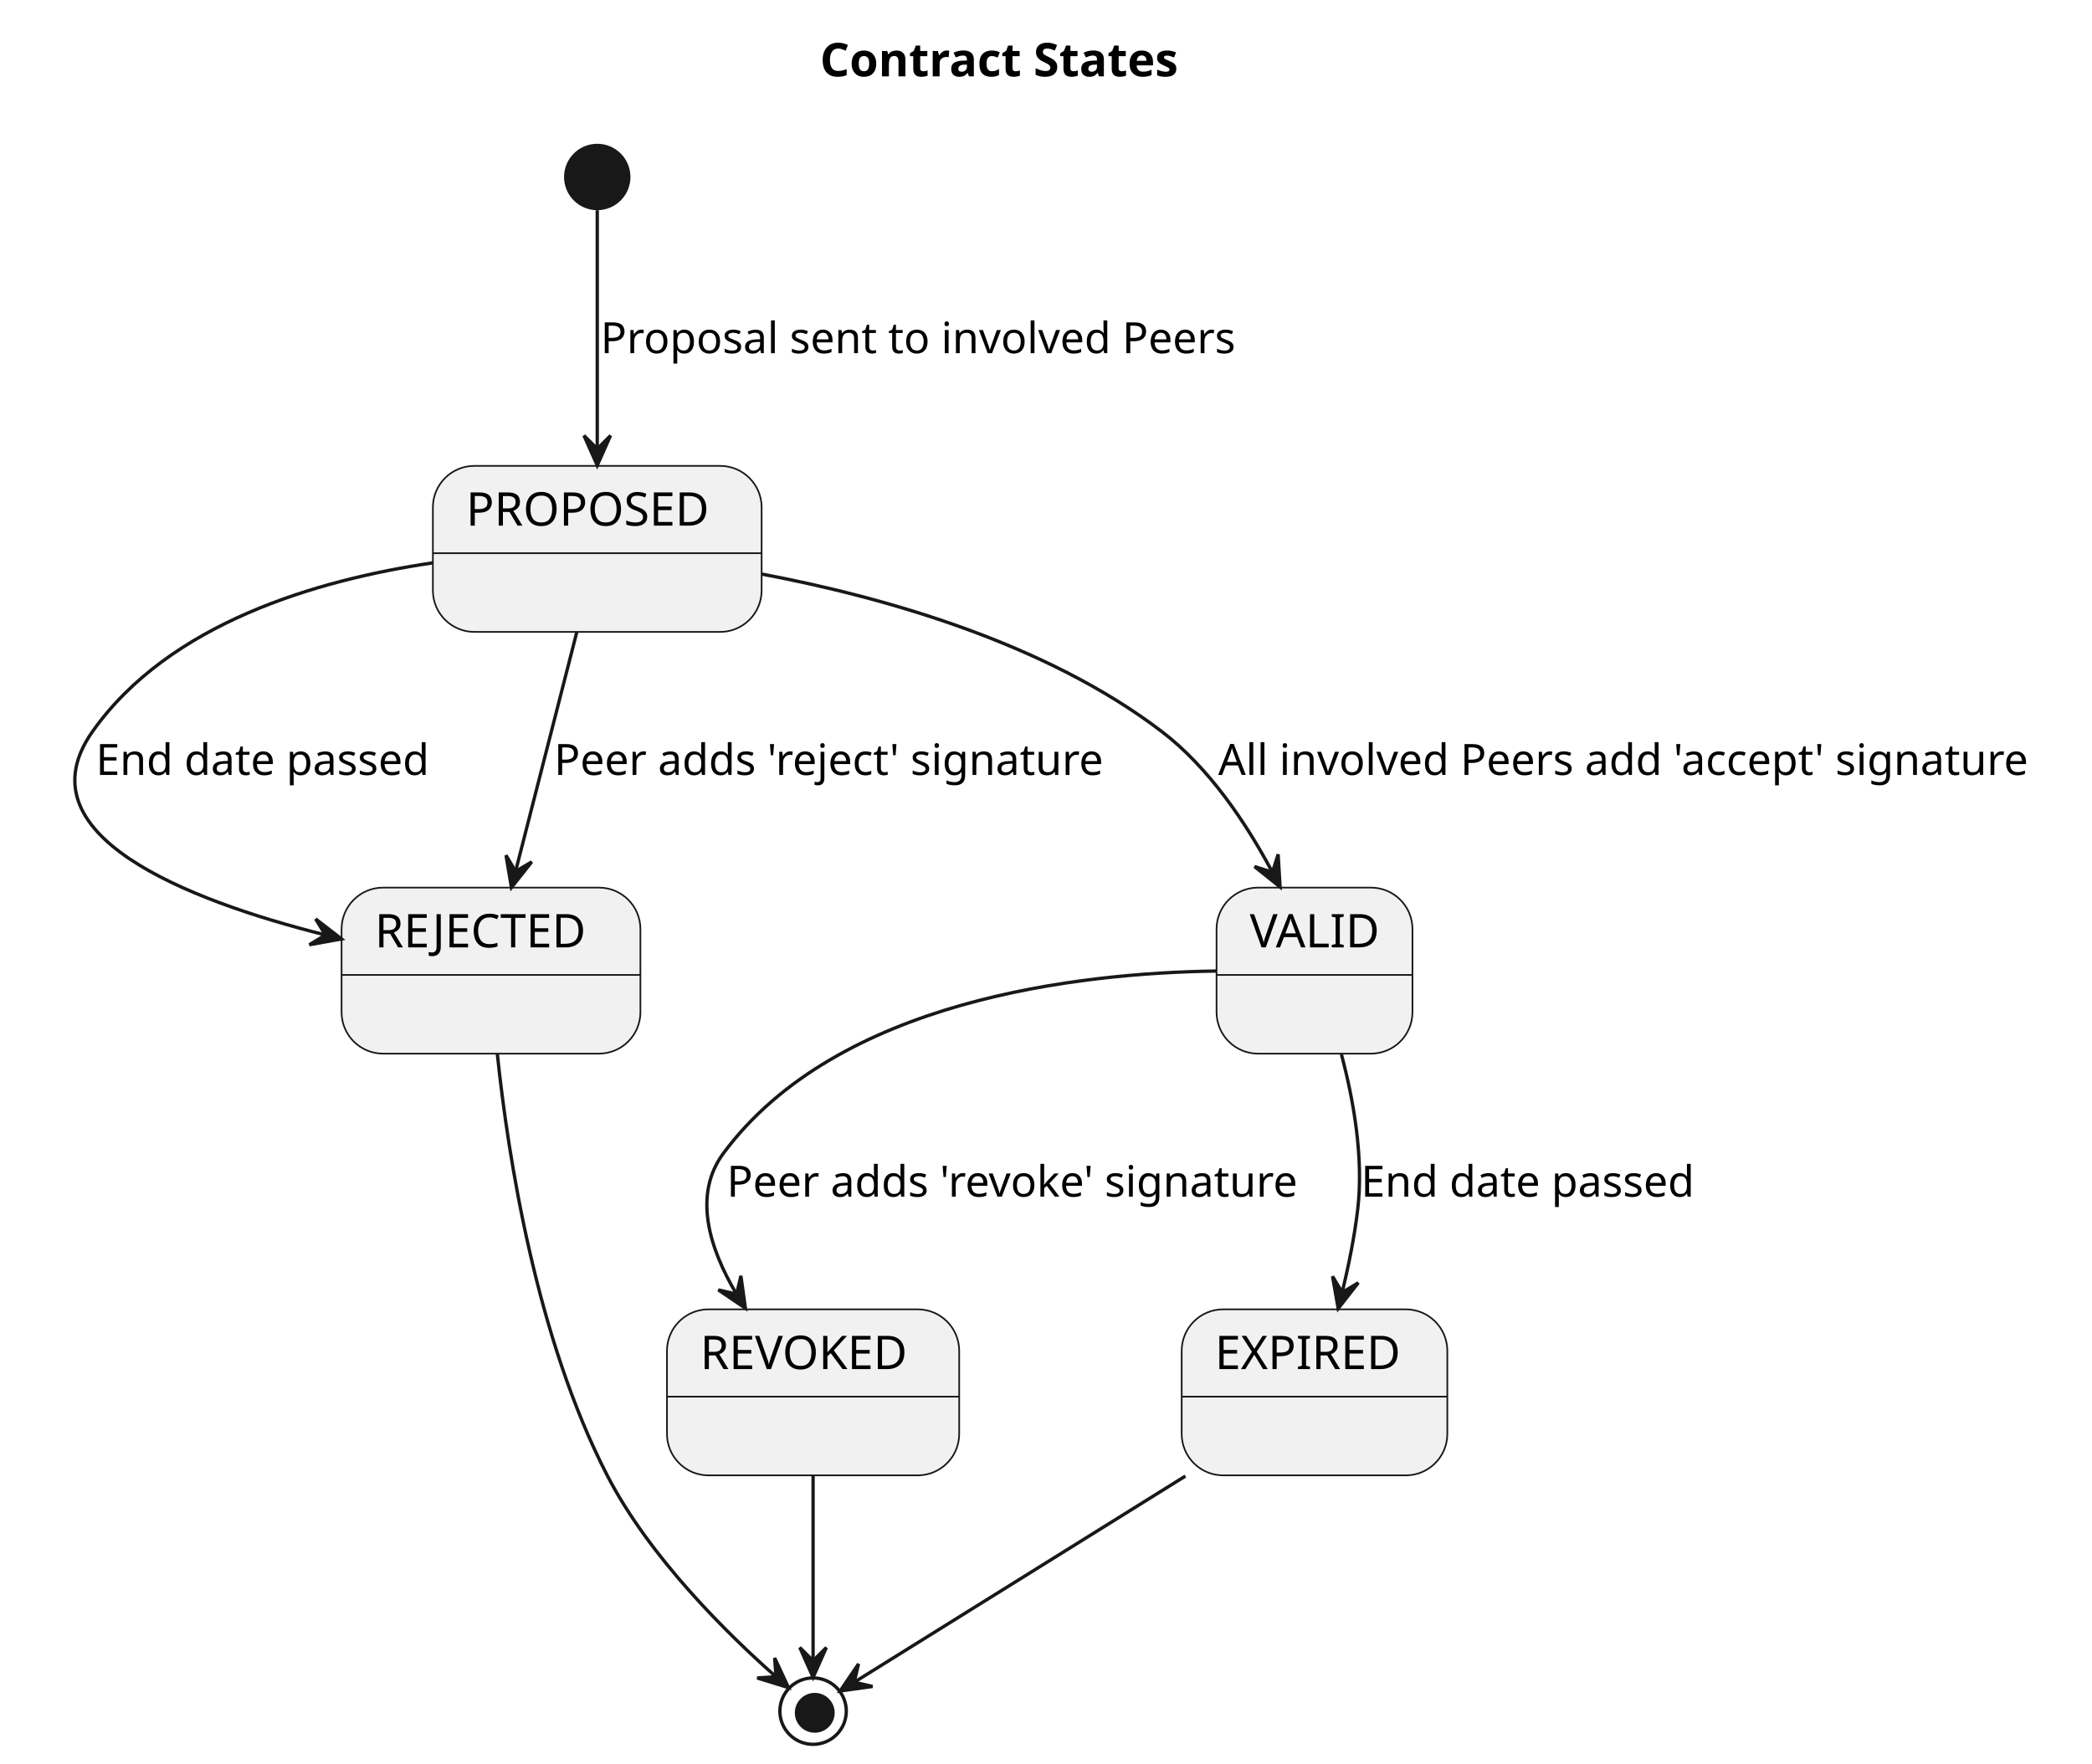
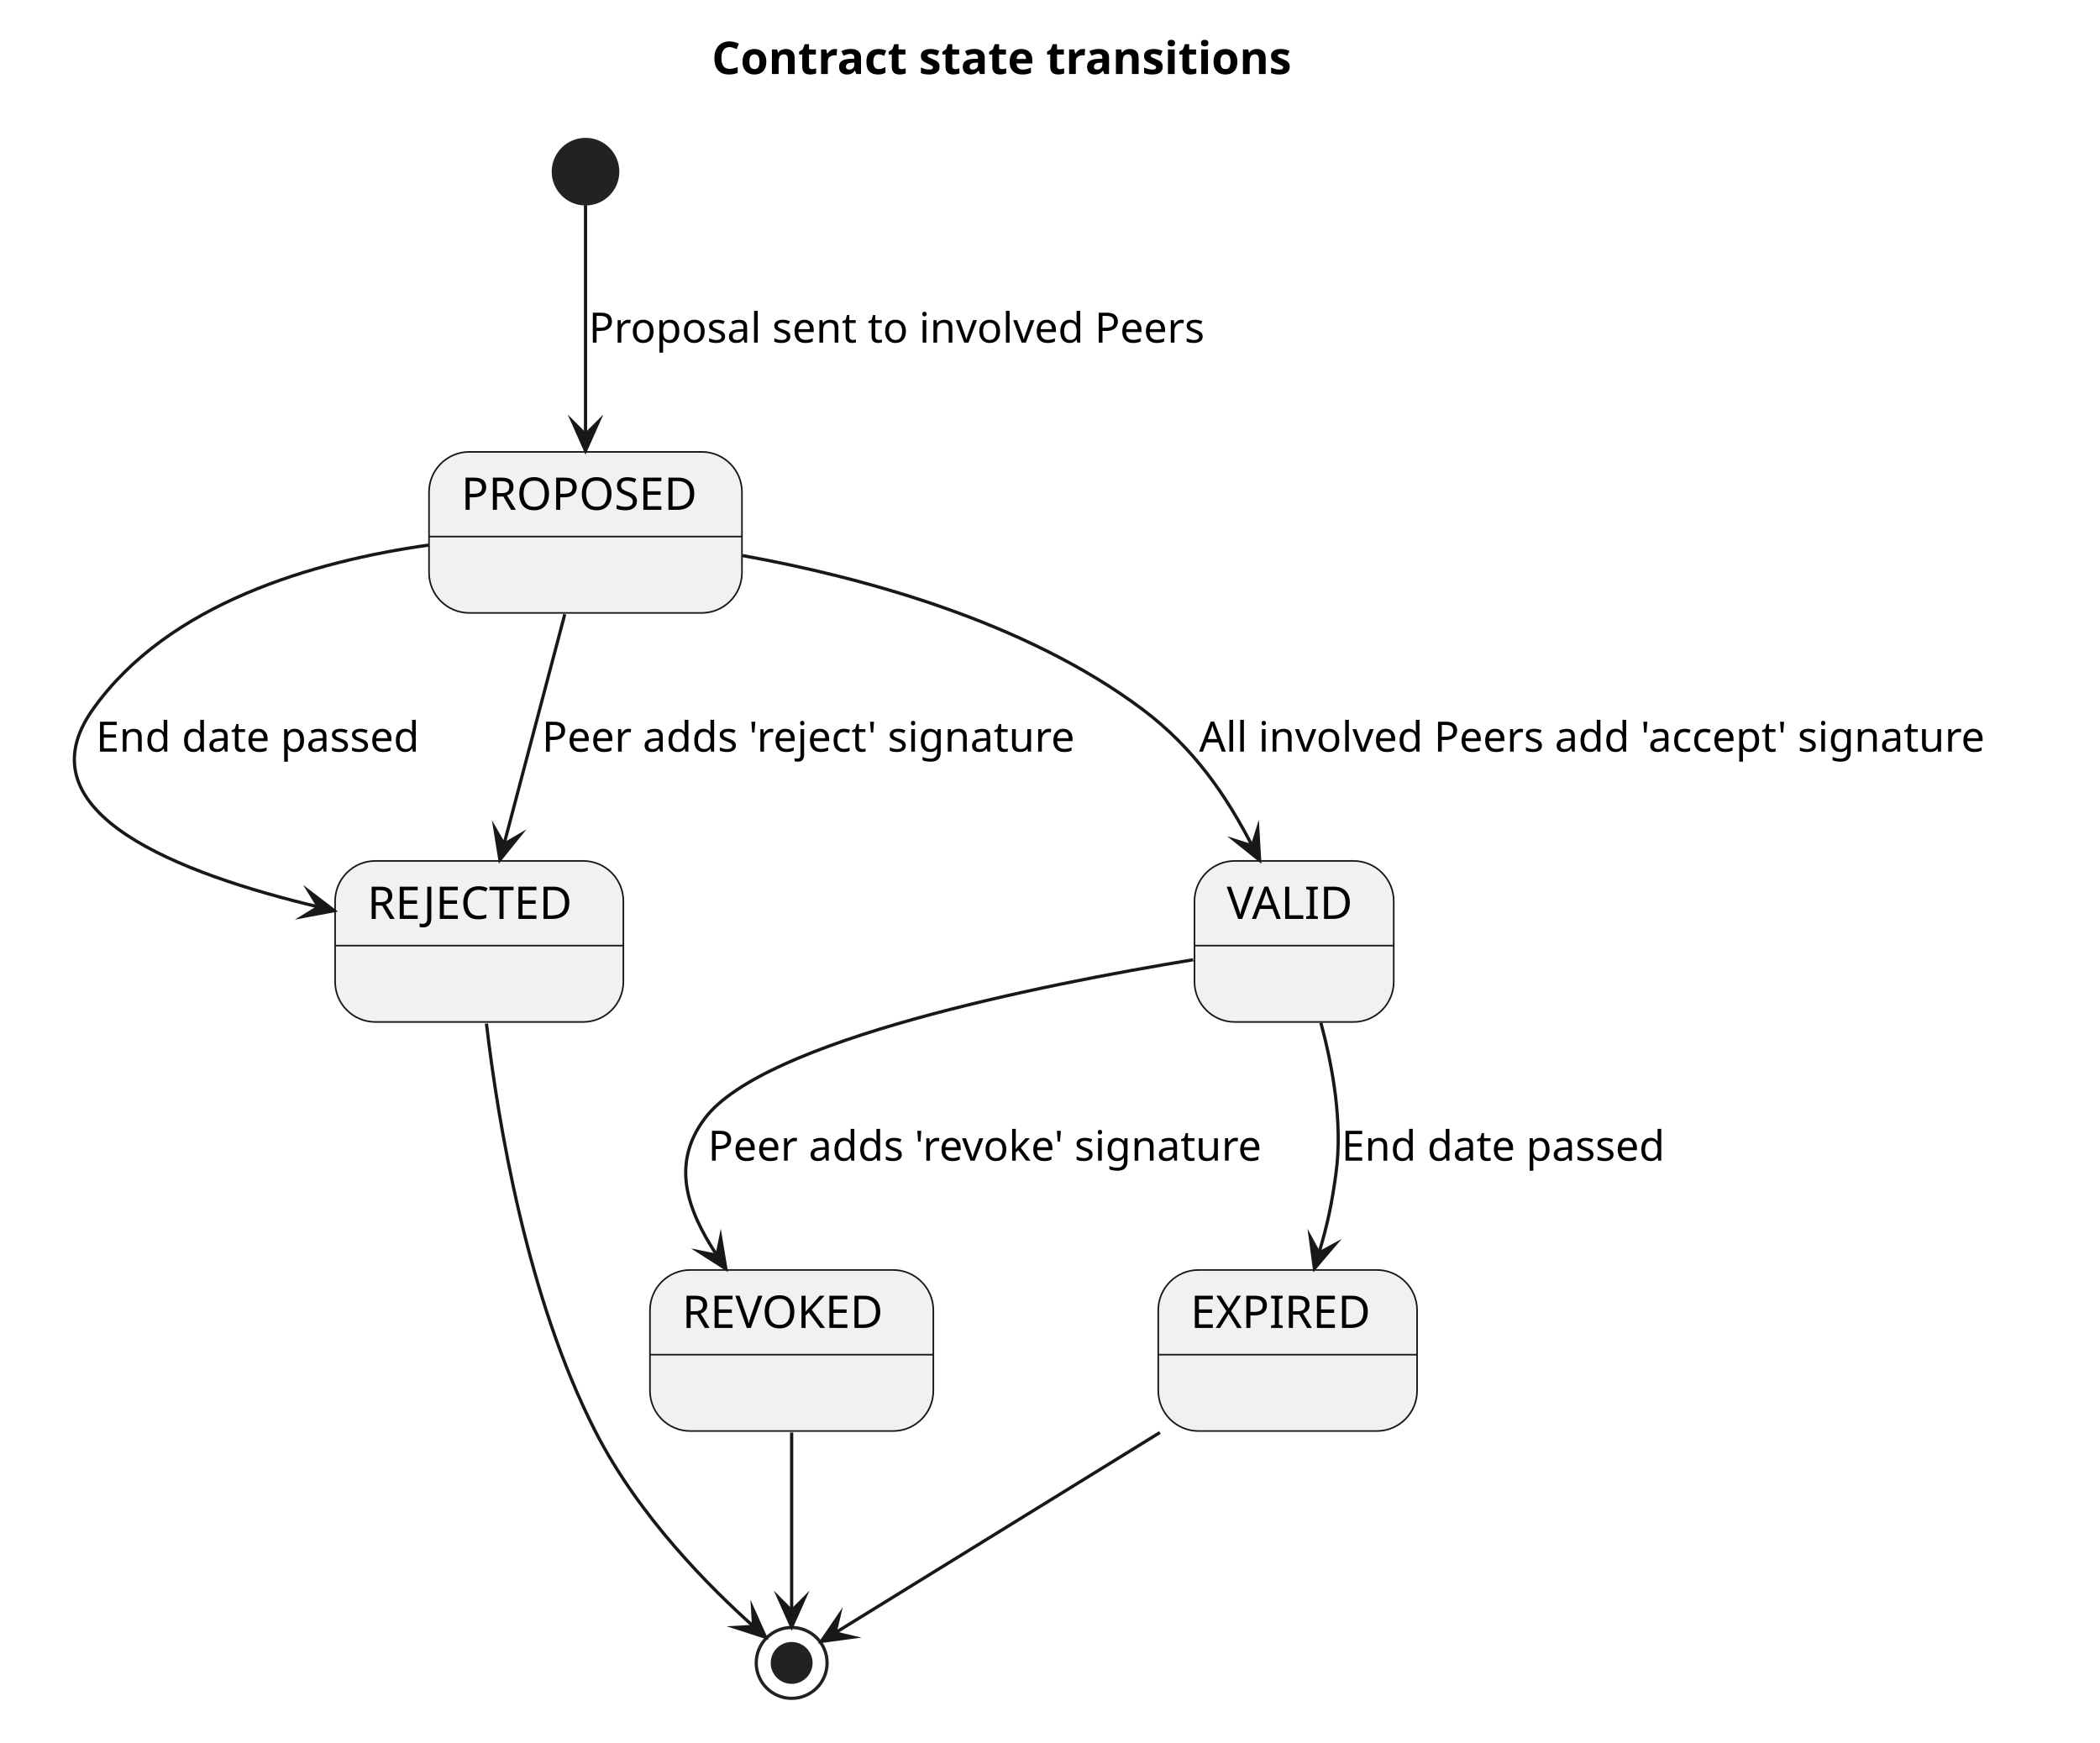
- <svg xmlns="http://www.w3.org/2000/svg" contentStyleType="text/css" height="531px" preserveAspectRatio="none" style="width:630px;height:531px;background:#FFFFFF;" version="1.1" viewBox="0 0 630 531" width="630px" zoomAndPan="magnify">
+ <svg xmlns="http://www.w3.org/2000/svg" version="1.1" data-diagram-type="STATE" style="width:652px;height:541px;background:#FFFFFF;" width="652px" height="541px" viewBox="0 0 652 541" zoomAndPan="magnify" preserveAspectRatio="none" contentStyleType="text/css">
  <defs />
-   <g>
-     <text fill="#000000" font-family="sans-serif" font-size="14" font-weight="bold" lengthAdjust="spacing" textLength="123" x="246.93" y="22.995">Contract States</text>
-     <ellipse cx="179.86" cy="53.297" fill="#181818" rx="10" ry="10" style="stroke:none;stroke-width:1.0;" />
-     <g id="PROPOSED">
-       <rect fill="#F1F1F1" height="50" rx="12.5" ry="12.5" style="stroke:#181818;stroke-width:0.5;" width="99" x="130.36" y="140.297" />
-       <line style="stroke:#181818;stroke-width:0.5;" x1="130.36" x2="229.36" y1="166.594" y2="166.594" />
-       <text fill="#000000" font-family="sans-serif" font-size="14" lengthAdjust="spacing" textLength="79" x="140.36" y="158.292">PROPOSED</text>
+   <g font-family="sans-serif" lengthAdjust="spacing">
+     <g class="title" data-source-line="1">
+       <text x="220.984" y="22.995" fill="#000" font-size="14" textLength="203.854" font-weight="700">Contract state transitions</text>
    </g>
-     <g id="REJECTED">
-       <rect fill="#F1F1F1" height="50" rx="12.5" ry="12.5" style="stroke:#181818;stroke-width:0.5;" width="90" x="102.86" y="267.297" />
-       <line style="stroke:#181818;stroke-width:0.5;" x1="102.86" x2="192.86" y1="293.594" y2="293.594" />
-       <text fill="#000000" font-family="sans-serif" font-size="14" lengthAdjust="spacing" textLength="70" x="112.86" y="285.292">REJECTED</text>
+     <g class="start_entity" data-qualified-name=".start." id="ent0001" data-source-line="3">
+       <ellipse cx="181.79" cy="53.297" rx="10" ry="10" fill="#222" style="stroke:#222;stroke-width:1;" />
    </g>
-     <g id="VALID">
-       <rect fill="#F1F1F1" height="50" rx="12.5" ry="12.5" style="stroke:#181818;stroke-width:0.5;" width="59" x="366.36" y="267.297" />
-       <line style="stroke:#181818;stroke-width:0.5;" x1="366.36" x2="425.36" y1="293.594" y2="293.594" />
-       <text fill="#000000" font-family="sans-serif" font-size="14" lengthAdjust="spacing" textLength="39" x="376.36" y="285.292">VALID</text>
+     <g class="entity" data-qualified-name="PROPOSED" id="ent0002" data-source-line="3">
+       <rect x="133.2" y="140.297" width="97.164" height="50" fill="#F1F1F1" style="stroke:#181818;stroke-width:0.5;" rx="12.5" ry="12.5" />
+       <line x1="133.2" y1="166.594" x2="230.364" y2="166.594" style="stroke:#181818;stroke-width:0.5;" />
+       <text x="143.2" y="158.292" fill="#000" font-size="14" textLength="77.164">PROPOSED</text>
    </g>
-     <g id="REVOKED">
-       <rect fill="#F1F1F1" height="50" rx="12.5" ry="12.5" style="stroke:#181818;stroke-width:0.5;" width="88" x="200.86" y="394.297" />
-       <line style="stroke:#181818;stroke-width:0.5;" x1="200.86" x2="288.86" y1="420.594" y2="420.594" />
-       <text fill="#000000" font-family="sans-serif" font-size="14" lengthAdjust="spacing" textLength="68" x="210.86" y="412.292">REVOKED</text>
+     <g class="entity" data-qualified-name="REJECTED" id="ent0004" data-source-line="4">
+       <rect x="104.04" y="267.297" width="89.501" height="50" fill="#F1F1F1" style="stroke:#181818;stroke-width:0.5;" rx="12.5" ry="12.5" />
+       <line x1="104.04" y1="293.594" x2="193.541" y2="293.594" style="stroke:#181818;stroke-width:0.5;" />
+       <text x="114.04" y="285.292" fill="#000" font-size="14" textLength="69.501">REJECTED</text>
    </g>
-     <g id="EXPIRED">
-       <rect fill="#F1F1F1" height="50" rx="12.5" ry="12.5" style="stroke:#181818;stroke-width:0.5;" width="80" x="355.86" y="394.297" />
-       <line style="stroke:#181818;stroke-width:0.5;" x1="355.86" x2="435.86" y1="420.594" y2="420.594" />
-       <text fill="#000000" font-family="sans-serif" font-size="14" lengthAdjust="spacing" textLength="60" x="365.86" y="412.292">EXPIRED</text>
+     <g class="entity" data-qualified-name="VALID" id="ent0007" data-source-line="6">
+       <rect x="370.86" y="267.297" width="61.863" height="50" fill="#F1F1F1" style="stroke:#181818;stroke-width:0.5;" rx="12.5" ry="12.5" />
+       <line x1="370.86" y1="293.594" x2="432.723" y2="293.594" style="stroke:#181818;stroke-width:0.5;" />
+       <text x="380.86" y="285.292" fill="#000" font-size="14" textLength="41.863">VALID</text>
    </g>
-     <ellipse cx="244.86" cy="515.297" fill="none" rx="10" ry="10" style="stroke:#181818;stroke-width:1.0;" />
-     <ellipse cx="245.36" cy="515.797" fill="#181818" rx="6" ry="6" style="stroke:none;stroke-width:1.0;" />
-     <g id="link_*start*_PROPOSED">
-       <path d="M179.86,63.297 C179.86,78.757 179.86,110.977 179.86,134.897 " fill="none" id="*start*-to-PROPOSED" style="stroke:#181818;stroke-width:1.0;" />
-       <polygon fill="#181818" points="179.86,140.167,183.86,131.167,179.86,135.167,175.86,131.167,179.86,140.167" style="stroke:#181818;stroke-width:1.0;" />
-       <text fill="#000000" font-family="sans-serif" font-size="13" lengthAdjust="spacing" textLength="200" x="180.86" y="106.364">Proposal sent to involved Peers</text>
+     <g class="entity" data-qualified-name="REVOKED" id="ent0009" data-source-line="7">
+       <rect x="201.8" y="394.297" width="87.977" height="50" fill="#F1F1F1" style="stroke:#181818;stroke-width:0.5;" rx="12.5" ry="12.5" />
+       <line x1="201.8" y1="420.594" x2="289.777" y2="420.594" style="stroke:#181818;stroke-width:0.5;" />
+       <text x="211.8" y="412.292" fill="#000" font-size="14" textLength="67.977">REVOKED</text>
    </g>
-     <g id="link_PROPOSED_REJECTED">
-       <path d="M130.3,169.507 C95.37,174.657 50.88,187.697 27.86,220.297 C6,251.267 55.81,270.927 97.78,281.507 " fill="none" id="PROPOSED-to-REJECTED" style="stroke:#181818;stroke-width:1.0;" />
-       <polygon fill="#181818" points="102.85,282.757,95.055,276.737,97.993,281.571,93.158,284.508,102.85,282.757" style="stroke:#181818;stroke-width:1.0;" />
-       <text fill="#000000" font-family="sans-serif" font-size="13" lengthAdjust="spacing" textLength="107" x="28.86" y="233.364">End date passed</text>
+     <g class="entity" data-qualified-name="EXPIRED" id="ent0011" data-source-line="8">
+       <rect x="359.61" y="394.297" width="80.361" height="50" fill="#F1F1F1" style="stroke:#181818;stroke-width:0.5;" rx="12.5" ry="12.5" />
+       <line x1="359.61" y1="420.594" x2="439.971" y2="420.594" style="stroke:#181818;stroke-width:0.5;" />
+       <text x="369.61" y="412.292" fill="#000" font-size="14" textLength="60.361">EXPIRED</text>
    </g>
-     <g id="link_PROPOSED_REJECTED">
-       <path d="M173.69,190.397 C168.45,210.887 160.9,240.377 155.32,262.177 " fill="none" id="PROPOSED-to-REJECTED-1" style="stroke:#181818;stroke-width:1.0;" />
-       <polygon fill="#181818" points="154.02,267.267,160.132,259.544,155.263,262.424,152.383,257.555,154.02,267.267" style="stroke:#181818;stroke-width:1.0;" />
-       <text fill="#000000" font-family="sans-serif" font-size="13" lengthAdjust="spacing" textLength="174" x="166.86" y="233.364">Peer adds 'reject' signature</text>
+     <g class="end_entity" data-qualified-name=".end." id="ent0013" data-source-line="9">
+       <ellipse cx="245.79" cy="516.297" rx="11" ry="11" fill="none" style="stroke:#222;stroke-width:1;" />
+       <ellipse cx="245.79" cy="516.297" rx="6" ry="6" fill="#222" style="stroke:#222;stroke-width:1;" />
    </g>
-     <g id="link_PROPOSED_VALID">
-       <path d="M229.41,172.877 C265.74,179.737 314.66,193.437 349.86,220.297 C364.13,231.187 375.26,247.847 382.99,262.307 " fill="none" id="PROPOSED-to-VALID" style="stroke:#181818;stroke-width:1.0;" />
-       <polygon fill="#181818" points="385.49,267.107,384.905,257.275,383.191,262.667,377.8,260.953,385.49,267.107" style="stroke:#181818;stroke-width:1.0;" />
-       <text fill="#000000" font-family="sans-serif" font-size="13" lengthAdjust="spacing" textLength="256" x="366.86" y="233.364">All involved Peers add 'accept' signature</text>
+     <g class="link" data-entity-1="ent0001" data-entity-2="ent0002" id="lnk3" data-source-line="3" data-link-type="dependency">
+       <path d="M181.79,63.677 C181.79,80.407 181.79,110.887 181.79,134.927" style="stroke:#181818;stroke-width:1;" fill="none" id="*start*-to-PROPOSED" />
+       <polygon points="181.79,139.927,185.79,130.927,181.79,134.927,177.79,130.927,181.79,139.927" fill="#181818" style="stroke:#181818;stroke-width:1;stroke-linejoin:miter;stroke-miterlimit:10;" />
+       <text x="182.79" y="106.364" fill="#000" font-size="13" textLength="204.388">Proposal sent to involved Peers</text>
    </g>
-     <g id="link_VALID_REVOKED">
-       <path d="M366.24,292.417 C325.19,293.007 252.2,300.997 217.86,347.297 C208.62,359.767 213.58,375.777 221.64,389.437 " fill="none" id="VALID-to-REVOKED" style="stroke:#181818;stroke-width:1.0;" />
-       <polygon fill="#181818" points="224.48,393.967,223.117,384.213,221.836,389.723,216.326,388.442,224.48,393.967" style="stroke:#181818;stroke-width:1.0;" />
-       <text fill="#000000" font-family="sans-serif" font-size="13" lengthAdjust="spacing" textLength="181" x="218.86" y="360.364">Peer adds 'revoke' signature</text>
+     <g class="link" data-entity-1="ent0002" data-entity-2="ent0004" id="lnk5" data-source-line="4" data-link-type="dependency">
+       <path d="M133.01,169.247 C97.7,174.237 52.21,187.187 28.79,220.297 C6,252.507 56.017,271.323 98.897,281.583" style="stroke:#181818;stroke-width:1;" fill="none" id="PROPOSED-to-REJECTED" />
+       <polygon points="103.76,282.747,95.938,276.762,98.897,281.583,94.076,284.543,103.76,282.747" fill="#181818" style="stroke:#181818;stroke-width:1;stroke-linejoin:miter;stroke-miterlimit:10;" />
+       <text x="29.79" y="233.364" fill="#000" font-size="13" textLength="108.297">End date passed</text>
    </g>
-     <g id="link_VALID_EXPIRED">
-       <path d="M403.96,317.497 C407.6,331.177 410.72,348.617 408.86,364.297 C407.89,372.467 406.13,381.187 404.2,389.177 " fill="none" id="VALID-to-EXPIRED" style="stroke:#181818;stroke-width:1.0;" />
-       <polygon fill="#181818" points="402.99,394.057,409.053,386.296,404.203,389.206,401.292,384.355,402.99,394.057" style="stroke:#181818;stroke-width:1.0;" />
-       <text fill="#000000" font-family="sans-serif" font-size="13" lengthAdjust="spacing" textLength="107" x="409.86" y="360.364">End date passed</text>
+     <g class="link" data-entity-1="ent0002" data-entity-2="ent0004" id="lnk6" data-source-line="5" data-link-type="dependency">
+       <path d="M175.35,190.697 C169.53,212.717 162.297,240.123 156.487,262.123" style="stroke:#181818;stroke-width:1;" fill="none" id="PROPOSED-to-REJECTED-1" />
+       <polygon points="155.21,266.957,161.375,259.277,156.487,262.123,153.641,257.234,155.21,266.957" fill="#181818" style="stroke:#181818;stroke-width:1;stroke-linejoin:miter;stroke-miterlimit:10;" />
+       <text x="168.26" y="233.364" fill="#000" font-size="13" textLength="178.687">Peer adds 'reject' signature</text>
    </g>
-     <g id="link_REVOKED_*end*">
-       <path d="M244.86,444.507 C244.86,462.137 244.86,485.427 244.86,500.137 " fill="none" id="REVOKED-to-*end*" style="stroke:#181818;stroke-width:1.0;" />
-       <polygon fill="#181818" points="244.86,505.137,248.86,496.137,244.86,500.137,240.86,496.137,244.86,505.137" style="stroke:#181818;stroke-width:1.0;" />
+     <g class="link" data-entity-1="ent0002" data-entity-2="ent0007" id="lnk8" data-source-line="6" data-link-type="dependency">
+       <path d="M230.58,172.497 C267.65,179.207 318.31,192.897 354.79,220.297 C370.86,232.377 380.826,247.214 388.786,262.634" style="stroke:#181818;stroke-width:1;" fill="none" id="PROPOSED-to-VALID" />
+       <polygon points="391.08,267.077,390.506,257.245,388.786,262.634,383.397,260.914,391.08,267.077" fill="#181818" style="stroke:#181818;stroke-width:1;stroke-linejoin:miter;stroke-miterlimit:10;" />
+       <text x="372.29" y="233.364" fill="#000" font-size="13" textLength="264.532">All involved Peers add 'accept' signature</text>
    </g>
-     <g id="link_REJECTED_*end*">
-       <path d="M149.76,317.307 C152.99,348.197 161.46,402.807 182.86,444.297 C195.68,469.137 219.31,492.227 233.4,504.687 " fill="none" id="REJECTED-to-*end*" style="stroke:#181818;stroke-width:1.0;" />
-       <polygon fill="#181818" points="237.45,508.207,233.292,499.279,233.68,504.922,228.036,505.311,237.45,508.207" style="stroke:#181818;stroke-width:1.0;" />
+     <g class="link" data-entity-1="ent0007" data-entity-2="ent0009" id="lnk10" data-source-line="7" data-link-type="dependency">
+       <path d="M370.45,297.977 C323.12,305.767 236.98,322.957 218.79,347.297 C208.44,361.137 213.005,375.224 222.605,389.764" style="stroke:#181818;stroke-width:1;" fill="none" id="VALID-to-REVOKED" />
+       <polygon points="225.36,393.937,223.739,384.222,222.605,389.764,217.063,388.63,225.36,393.937" fill="#181818" style="stroke:#181818;stroke-width:1;stroke-linejoin:miter;stroke-miterlimit:10;" />
+       <text x="219.79" y="360.364" fill="#000" font-size="13" textLength="186.005">Peer adds 'revoke' signature</text>
    </g>
-     <g id="link_EXPIRED_*end*">
-       <path d="M356.98,444.507 C324.16,464.937 279.16,492.947 257.51,506.427 " fill="none" id="EXPIRED-to-*end*" style="stroke:#181818;stroke-width:1.0;" />
-       <polygon fill="#181818" points="253.01,509.227,262.764,507.864,257.254,506.583,258.534,501.073,253.01,509.227" style="stroke:#181818;stroke-width:1.0;" />
+     <g class="link" data-entity-1="ent0007" data-entity-2="ent0011" id="lnk12" data-source-line="8" data-link-type="dependency">
+       <path d="M410.09,317.527 C413.8,331.207 416.92,348.657 414.79,364.297 C413.45,374.127 412.204,379.901 409.504,389.061" style="stroke:#181818;stroke-width:1;" fill="none" id="VALID-to-EXPIRED" />
+       <polygon points="408.09,393.857,414.471,386.355,409.504,389.061,406.798,384.093,408.09,393.857" fill="#181818" style="stroke:#181818;stroke-width:1;stroke-linejoin:miter;stroke-miterlimit:10;" />
+       <text x="416.48" y="360.364" fill="#000" font-size="13" textLength="108.297">End date passed</text>
+     </g>
+     <g class="link" data-entity-1="ent0009" data-entity-2="ent0013" id="lnk14" data-source-line="9" data-link-type="dependency">
+       <path d="M245.79,444.757 C245.79,464.337 245.79,485.787 245.79,500.097" style="stroke:#181818;stroke-width:1;" fill="none" id="REVOKED-to-*end*" />
+       <polygon points="245.79,505.097,249.79,496.097,245.79,500.097,241.79,496.097,245.79,505.097" fill="#181818" style="stroke:#181818;stroke-width:1;stroke-linejoin:miter;stroke-miterlimit:10;" />
+     </g>
+     <g class="link" data-entity-1="ent0004" data-entity-2="ent0013" id="lnk15" data-source-line="10" data-link-type="dependency">
+       <path d="M151.03,317.797 C154.66,348.727 163.65,402.887 184.79,444.297 C198.53,471.217 220.778,493.159 233.958,504.979" style="stroke:#181818;stroke-width:1;" fill="none" id="REJECTED-to-*end*" />
+       <polygon points="237.68,508.317,233.65,499.33,233.958,504.979,228.309,505.286,237.68,508.317" fill="#181818" style="stroke:#181818;stroke-width:1;stroke-linejoin:miter;stroke-miterlimit:10;" />
+     </g>
+     <g class="link" data-entity-1="ent0011" data-entity-2="ent0013" id="lnk16" data-source-line="11" data-link-type="dependency">
+       <path d="M360.13,444.757 C324.66,466.647 279.496,494.502 259.246,506.992" style="stroke:#181818;stroke-width:1;" fill="none" id="EXPIRED-to-*end*" />
+       <polygon points="254.99,509.617,264.75,508.297,259.246,506.992,260.55,501.488,254.99,509.617" fill="#181818" style="stroke:#181818;stroke-width:1;stroke-linejoin:miter;stroke-miterlimit:10;" />
    </g>
  </g>
</svg>
